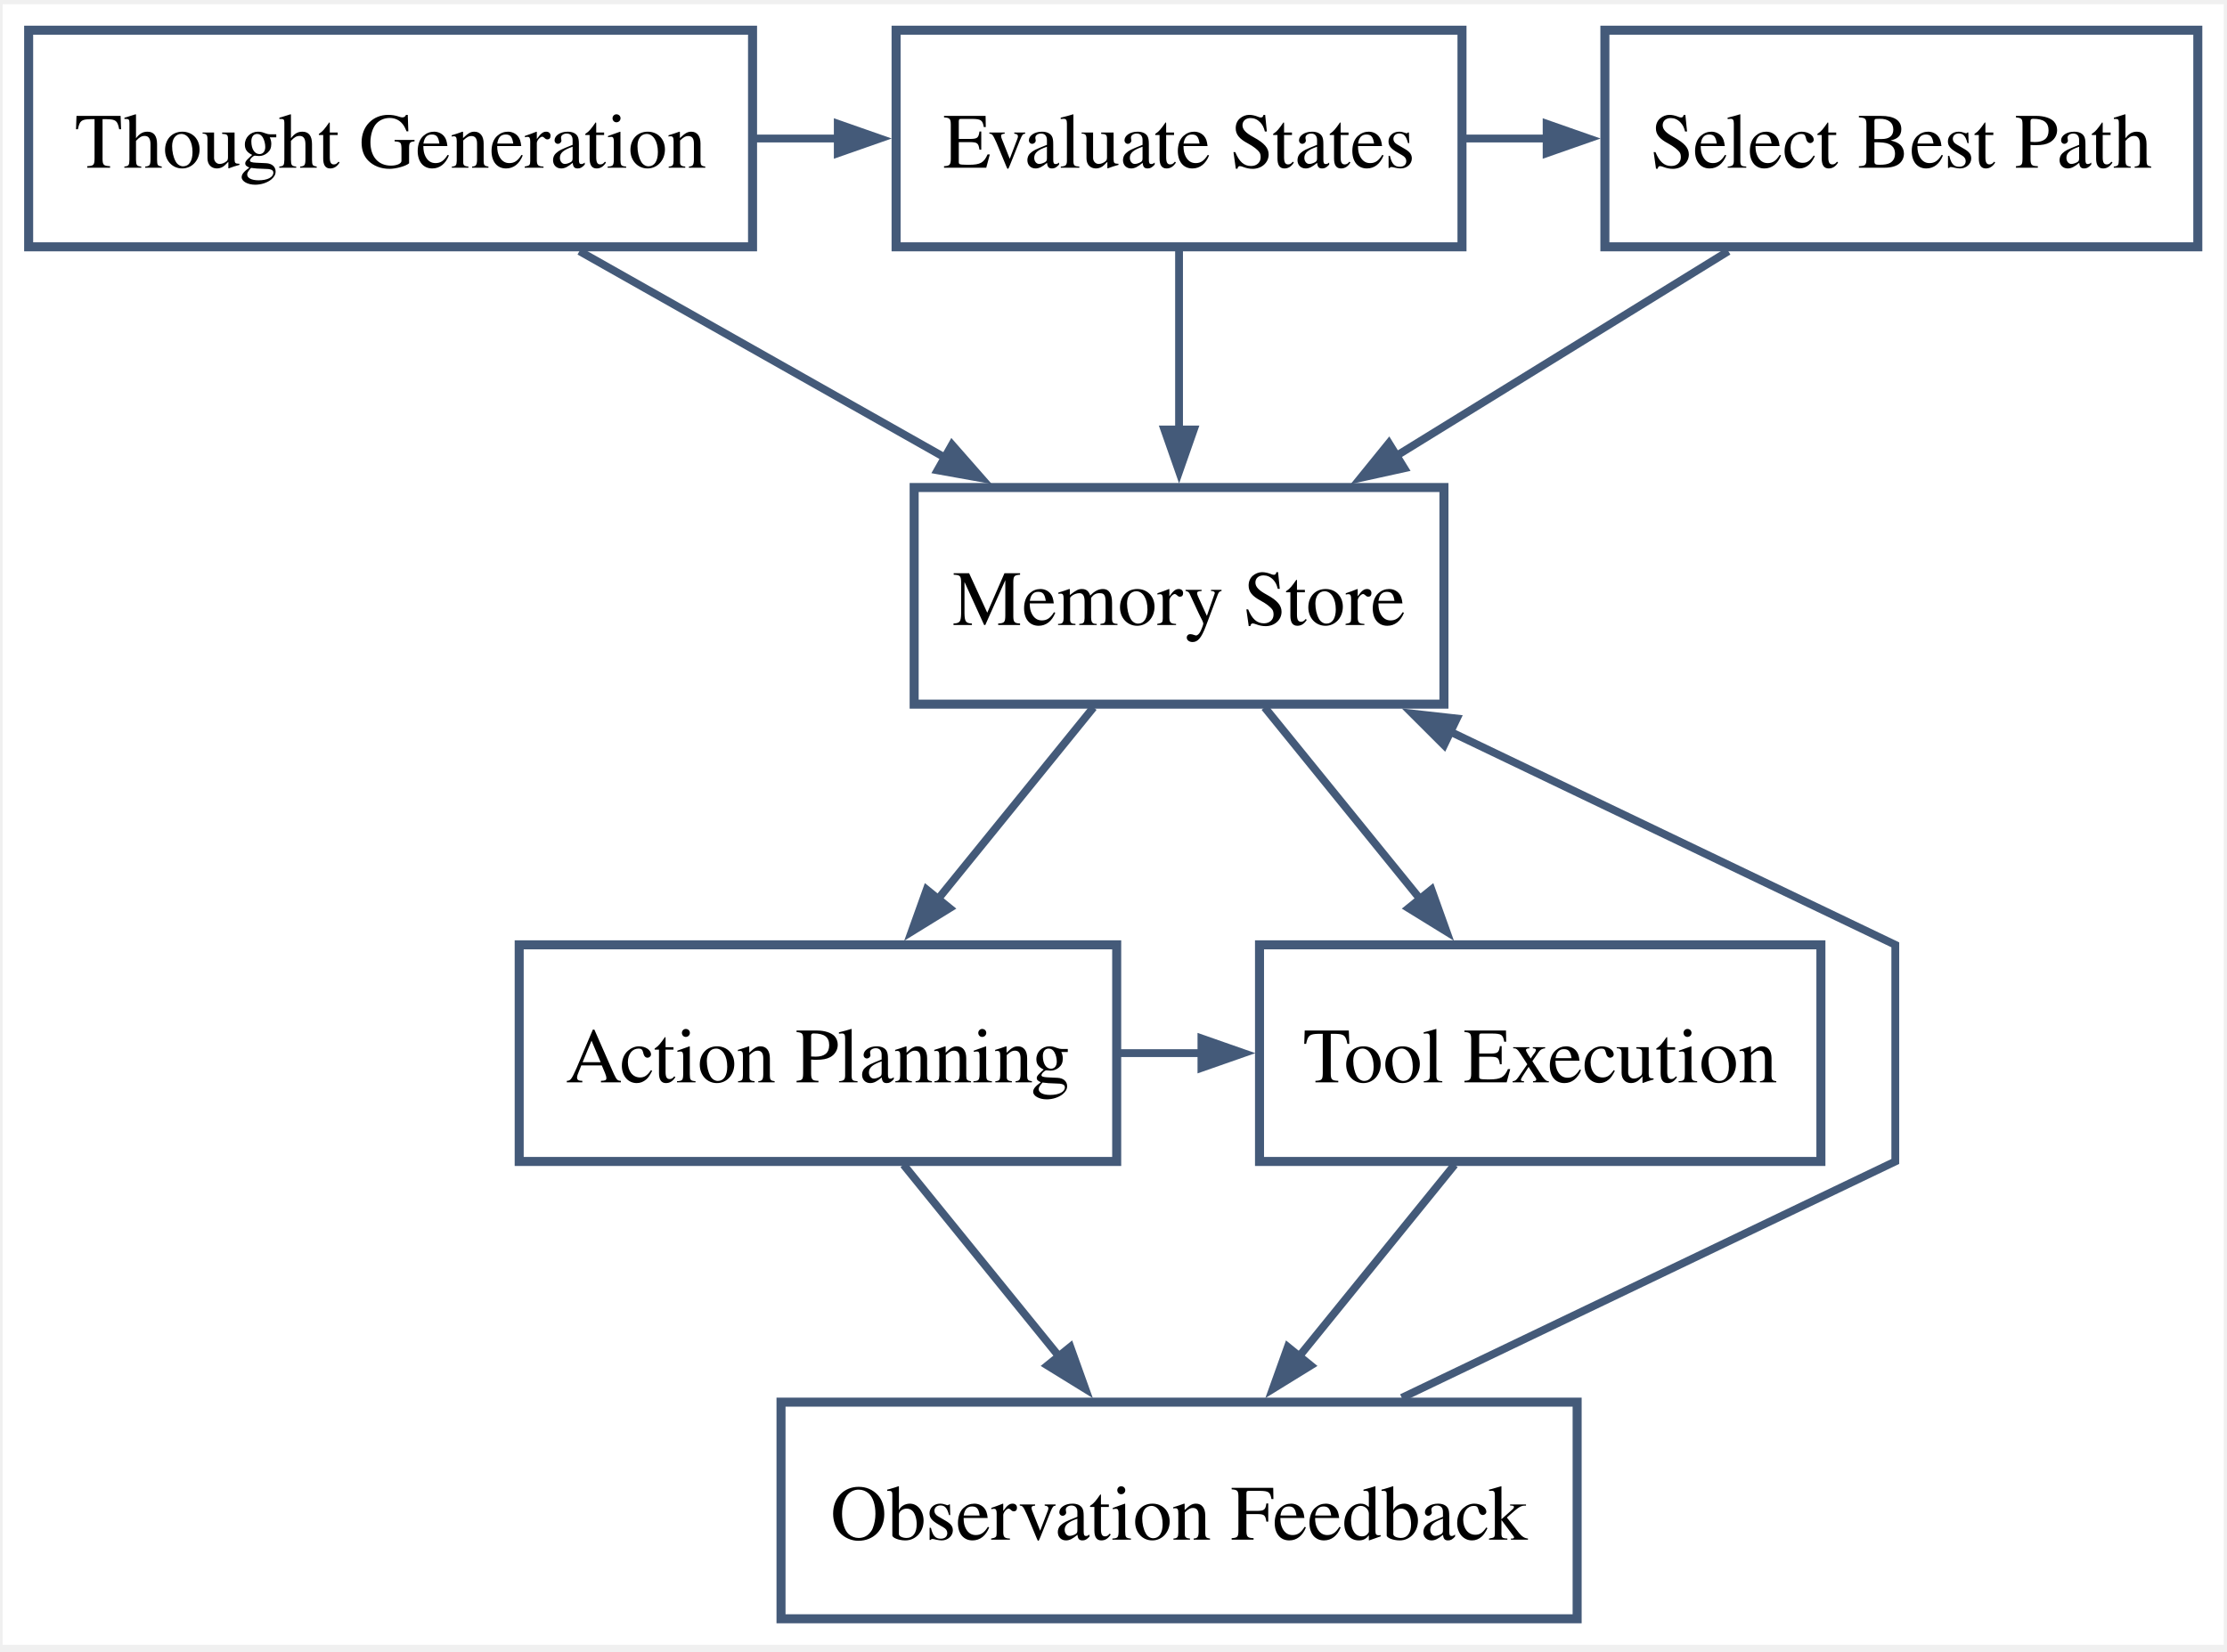
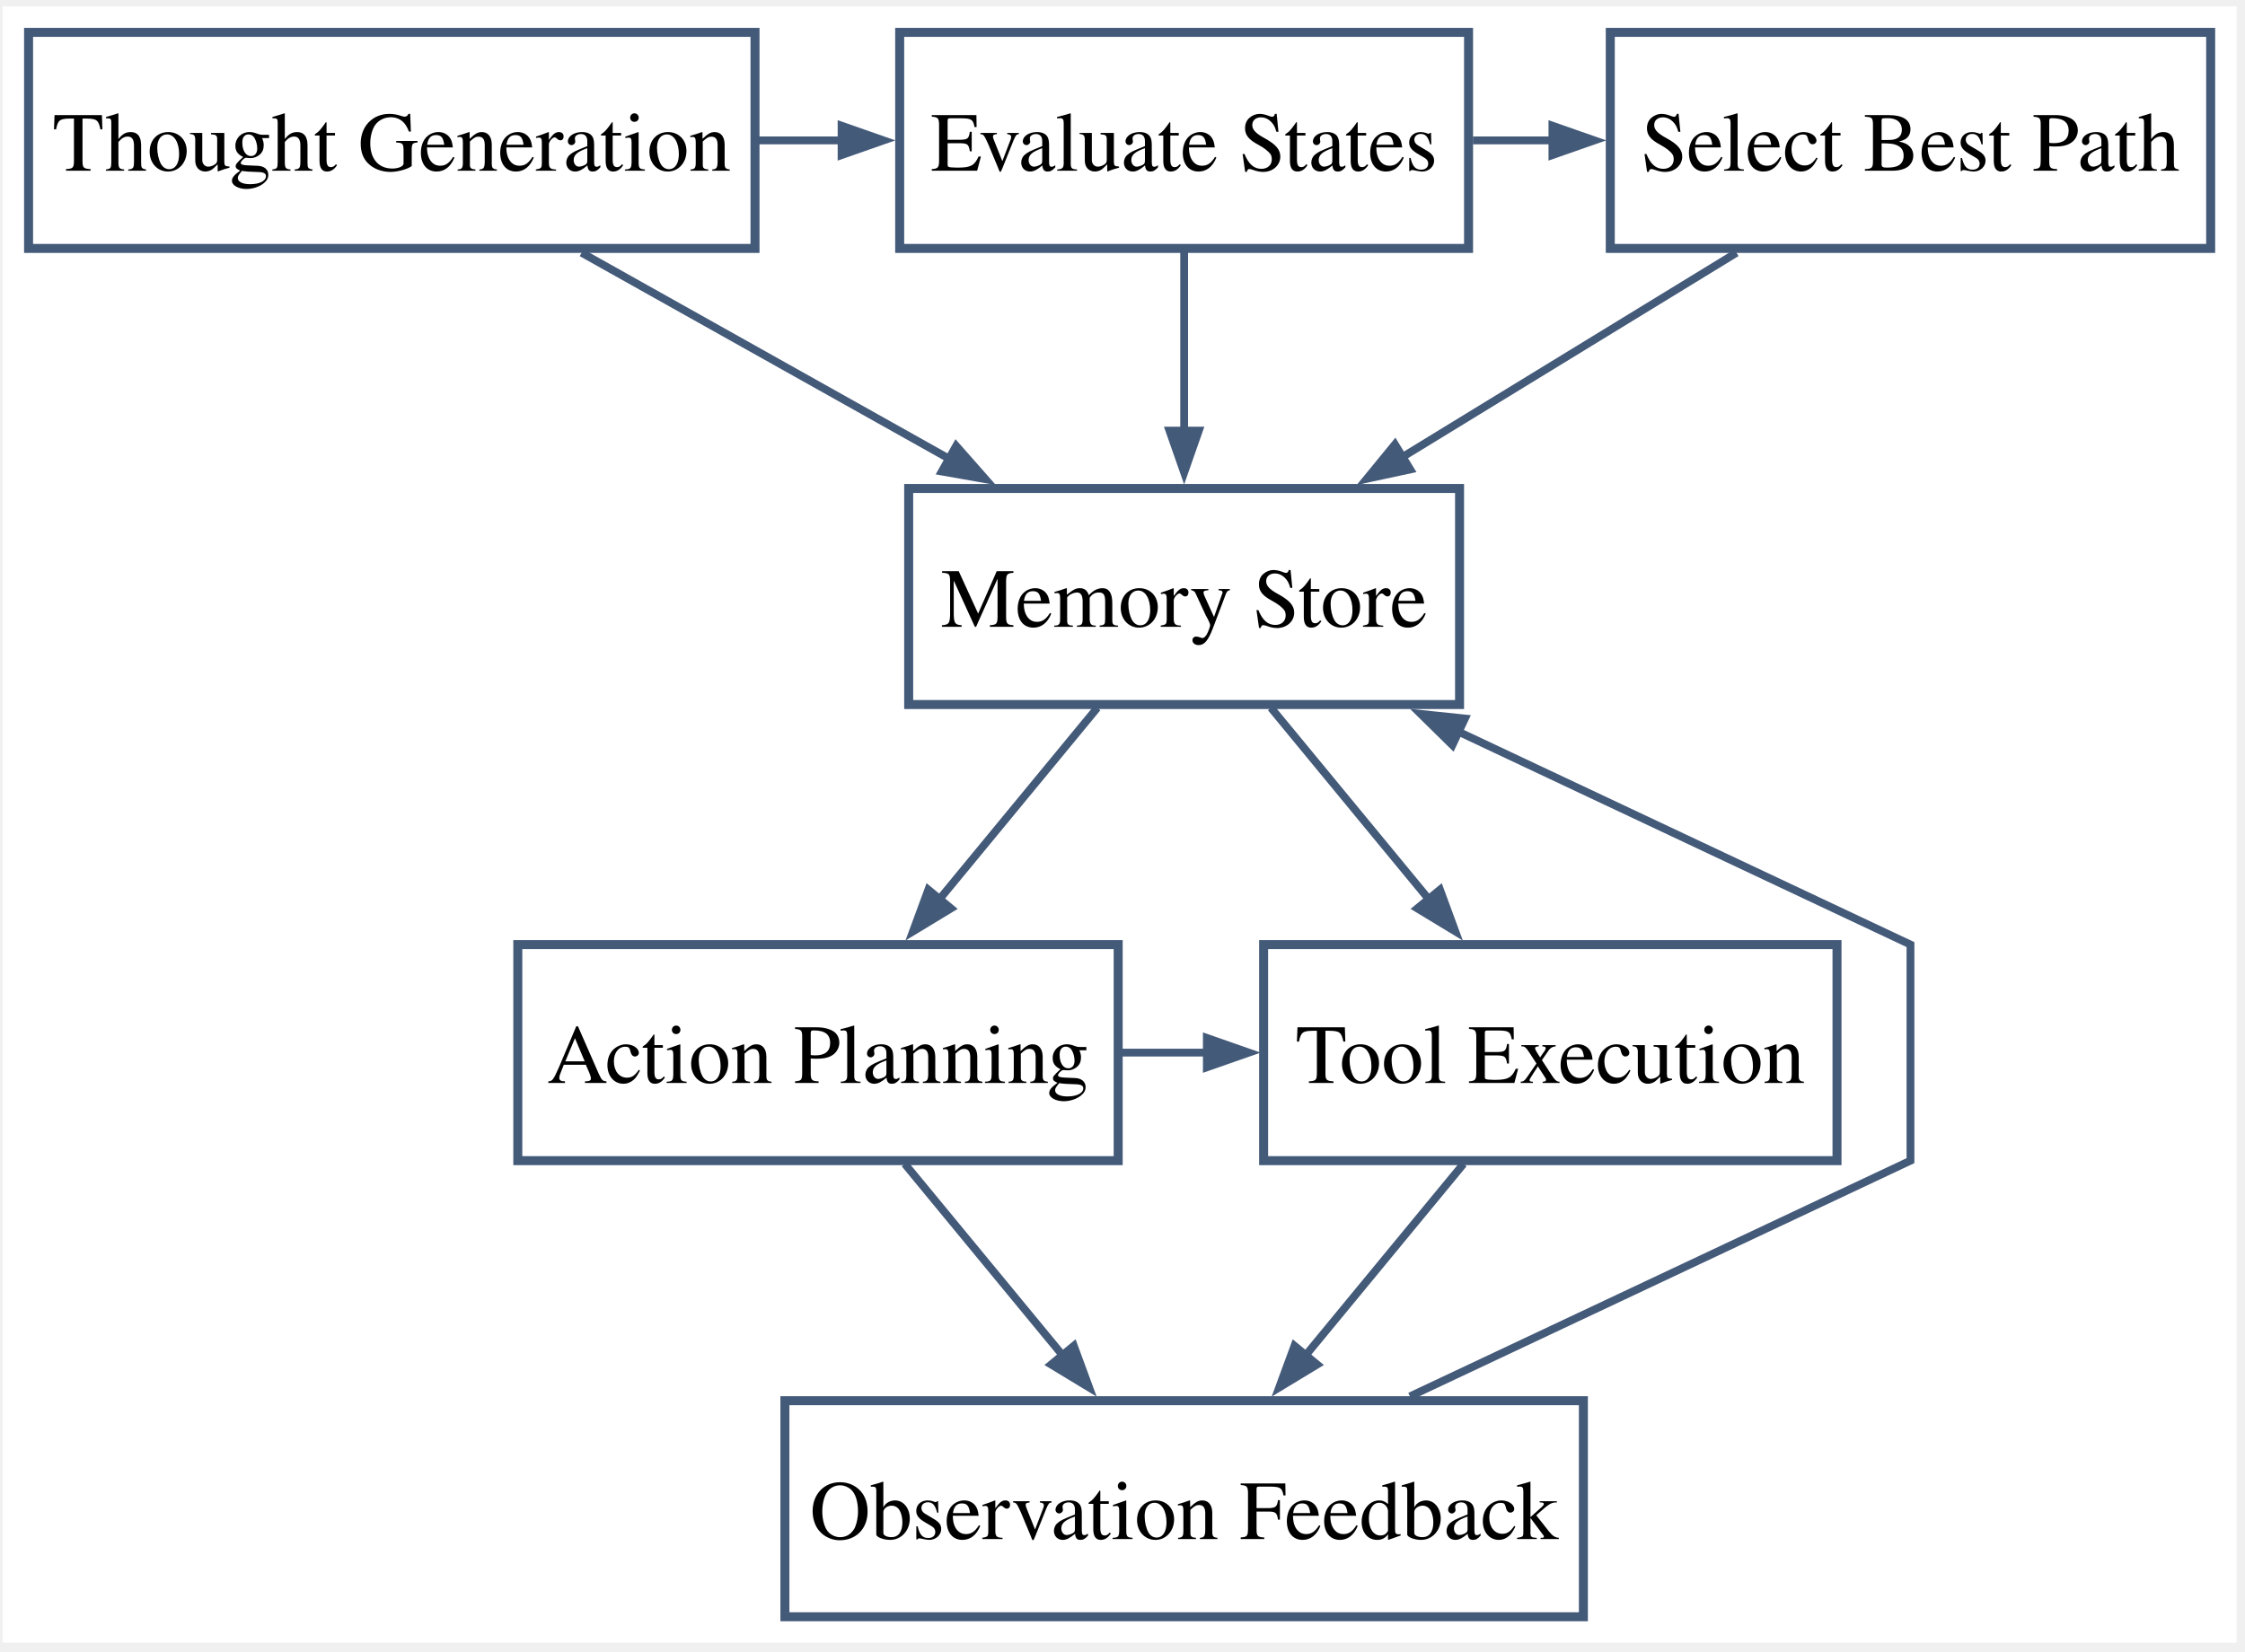
- <svg xmlns="http://www.w3.org/2000/svg" width="372pt" height="276pt" viewBox="1.00 1.00 370.00 274.00">
+ <svg xmlns="http://www.w3.org/2000/svg" width="375pt" height="276pt" viewBox="1.00 1.00 374.00 274.00">
  <g id="graph0" class="graph" transform="scale(1 1) rotate(0) translate(5.76 269.76)">
-     <polygon fill="#ffffff" stroke="none" points="-4.32,4.32 -4.32,-268.32 364.71,-268.32 364.71,4.32 -4.32,4.32" />
+     <polygon fill="#ffffff" stroke="none" points="-4.32,4.32 -4.32,-268.32 367.84,-268.32 367.84,4.32 -4.32,4.32" />
    <g id="node1" class="node">
-       <polygon fill="#ffffff" stroke="#445a79" stroke-width="1.5" points="120.27,-264 0,-264 0,-228 120.27,-228 120.27,-264" />
-       <text xml:space="preserve" text-anchor="middle" x="60.13" y="-241.15" font-family="Times,serif" font-size="13.00">Thought Generation</text>
+       <polygon fill="#ffffff" stroke="#445a79" stroke-width="1.5" points="121.02,-264 0,-264 0,-228 121.02,-228 121.02,-264" />
+       <text xml:space="preserve" text-anchor="middle" x="60.51" y="-240.95" font-family="Times,serif" font-size="14.00">Thought Generation</text>
    </g>
    <g id="node2" class="node">
-       <polygon fill="#ffffff" stroke="#445a79" stroke-width="1.5" points="238.14,-264 144.12,-264 144.12,-228 238.14,-228 238.14,-264" />
-       <text xml:space="preserve" text-anchor="middle" x="191.13" y="-241.15" font-family="Times,serif" font-size="13.00">Evaluate States</text>
+       <polygon fill="#ffffff" stroke="#445a79" stroke-width="1.5" points="239.89,-264 145.12,-264 145.12,-228 239.89,-228 239.89,-264" />
+       <text xml:space="preserve" text-anchor="middle" x="192.51" y="-240.95" font-family="Times,serif" font-size="14.00">Evaluate States</text>
    </g>
    <g id="edge1" class="edge">
-       <path fill="none" stroke="#445a79" stroke-width="1.3" d="M120.81,-246C125.44,-246 130.38,-246 134.73,-246" />
-       <polygon fill="#445a79" stroke="#445a79" stroke-width="1.3" points="134.43,-248.45 141.43,-246 134.43,-243.55 134.43,-248.45" />
+       <path fill="none" stroke="#445a79" stroke-width="1.3" d="M121.65,-246C126.32,-246 131.29,-246 135.68,-246" />
+       <polygon fill="#445a79" stroke="#445a79" stroke-width="1.3" points="135.44,-248.45 142.44,-246 135.44,-243.55 135.44,-248.45" />
    </g>
    <g id="node4" class="node">
-       <polygon fill="#ffffff" stroke="#445a79" stroke-width="1.5" points="235.14,-188 147.12,-188 147.12,-152 235.14,-152 235.14,-188" />
-       <text xml:space="preserve" text-anchor="middle" x="191.13" y="-165.15" font-family="Times,serif" font-size="13.00">Memory Store</text>
+       <polygon fill="#ffffff" stroke="#445a79" stroke-width="1.5" points="238.39,-188 146.62,-188 146.62,-152 238.39,-152 238.39,-188" />
+       <text xml:space="preserve" text-anchor="middle" x="192.51" y="-164.95" font-family="Times,serif" font-size="14.00">Memory Store</text>
    </g>
    <g id="edge3" class="edge">
-       <path fill="none" stroke="#445a79" stroke-width="1.3" d="M91.51,-227.28C109.74,-216.98 132.86,-203.92 152.24,-192.97" />
-       <polygon fill="#445a79" stroke="#445a79" stroke-width="1.3" points="153.41,-195.12 158.3,-189.55 151,-190.86 153.41,-195.12" />
+       <path fill="none" stroke="#445a79" stroke-width="1.3" d="M92.13,-227.28C110.58,-216.93 134,-203.8 153.58,-192.83" />
+       <polygon fill="#445a79" stroke="#445a79" stroke-width="1.3" points="154.53,-195.1 159.43,-189.54 152.13,-190.83 154.53,-195.1" />
    </g>
    <g id="node3" class="node">
-       <polygon fill="#ffffff" stroke="#445a79" stroke-width="1.5" points="360.39,-264 261.88,-264 261.88,-228 360.39,-228 360.39,-264" />
-       <text xml:space="preserve" text-anchor="middle" x="311.13" y="-241.15" font-family="Times,serif" font-size="13.00">Select Best Path</text>
+       <polygon fill="#ffffff" stroke="#445a79" stroke-width="1.5" points="363.52,-264 263.5,-264 263.5,-228 363.52,-228 363.52,-264" />
+       <text xml:space="preserve" text-anchor="middle" x="313.51" y="-240.95" font-family="Times,serif" font-size="14.00">Select Best Path</text>
    </g>
    <g id="edge2" class="edge">
-       <path fill="none" stroke="#445a79" stroke-width="1.3" d="M238.85,-246C242.72,-246 247.6,-246 252.38,-246" />
-       <polygon fill="#445a79" stroke="#445a79" stroke-width="1.3" points="252.2,-248.45 259.2,-246 252.2,-243.55 252.2,-248.45" />
+       <path fill="none" stroke="#445a79" stroke-width="1.3" d="M240.62,-246C244.47,-246 249.3,-246 254.06,-246" />
+       <polygon fill="#445a79" stroke="#445a79" stroke-width="1.3" points="253.86,-248.45 260.86,-246 253.86,-243.55 253.86,-248.45" />
    </g>
    <g id="edge4" class="edge">
-       <path fill="none" stroke="#445a79" stroke-width="1.3" d="M191.13,-227.46C191.13,-218.5 191.13,-207.4 191.13,-197.42" />
-       <polygon fill="#445a79" stroke="#445a79" stroke-width="1.3" points="193.59,-197.64 191.14,-190.64 188.69,-197.64 193.59,-197.64" />
+       <path fill="none" stroke="#445a79" stroke-width="1.3" d="M192.51,-227.46C192.51,-218.5 192.51,-207.4 192.51,-197.42" />
+       <polygon fill="#445a79" stroke="#445a79" stroke-width="1.3" points="194.96,-197.64 192.51,-190.64 190.06,-197.64 194.96,-197.64" />
    </g>
    <g id="edge5" class="edge">
-       <path fill="none" stroke="#445a79" stroke-width="1.3" d="M282.39,-227.28C265.77,-217.02 244.7,-204.03 227,-193.12" />
-       <polygon fill="#445a79" stroke="#445a79" stroke-width="1.3" points="228.56,-191.2 221.32,-189.61 225.99,-195.37 228.56,-191.2" />
+       <path fill="none" stroke="#445a79" stroke-width="1.3" d="M284.53,-227.28C267.77,-217.02 246.52,-204.03 228.68,-193.12" />
+       <polygon fill="#445a79" stroke="#445a79" stroke-width="1.3" points="230.18,-191.17 222.93,-189.61 227.63,-195.35 230.18,-191.17" />
    </g>
    <g id="node5" class="node">
-       <polygon fill="#ffffff" stroke="#445a79" stroke-width="1.5" points="180.77,-112 81.5,-112 81.5,-76 180.77,-76 180.77,-112" />
-       <text xml:space="preserve" text-anchor="middle" x="131.13" y="-89.15" font-family="Times,serif" font-size="13.00">Action Planning</text>
+       <polygon fill="#ffffff" stroke="#445a79" stroke-width="1.5" points="181.52,-112 81.5,-112 81.5,-76 181.52,-76 181.52,-112" />
+       <text xml:space="preserve" text-anchor="middle" x="131.51" y="-88.95" font-family="Times,serif" font-size="14.00">Action Planning</text>
    </g>
    <g id="edge6" class="edge">
-       <path fill="none" stroke="#445a79" stroke-width="1.3" d="M176.92,-151.46C169.2,-141.95 159.54,-130.03 151.08,-119.6" />
-       <polygon fill="#445a79" stroke="#445a79" stroke-width="1.3" points="153.01,-118.09 146.7,-114.2 149.2,-121.18 153.01,-118.09" />
+       <path fill="none" stroke="#445a79" stroke-width="1.3" d="M178.05,-151.46C170.14,-141.86 160.2,-129.8 151.54,-119.3" />
+       <polygon fill="#445a79" stroke="#445a79" stroke-width="1.3" points="153.67,-118.03 147.33,-114.19 149.89,-121.15 153.67,-118.03" />
    </g>
    <g id="node6" class="node">
-       <polygon fill="#ffffff" stroke="#445a79" stroke-width="1.5" points="297.77,-112 204.5,-112 204.5,-76 297.77,-76 297.77,-112" />
-       <text xml:space="preserve" text-anchor="middle" x="251.13" y="-89.15" font-family="Times,serif" font-size="13.00">Tool Execution</text>
+       <polygon fill="#ffffff" stroke="#445a79" stroke-width="1.5" points="301.27,-112 205.75,-112 205.75,-76 301.27,-76 301.27,-112" />
+       <text xml:space="preserve" text-anchor="middle" x="253.51" y="-88.95" font-family="Times,serif" font-size="14.00">Tool Execution</text>
    </g>
    <g id="edge7" class="edge">
-       <path fill="none" stroke="#445a79" stroke-width="1.3" d="M205.35,-151.46C213.07,-141.95 222.73,-130.03 231.19,-119.6" />
-       <polygon fill="#445a79" stroke="#445a79" stroke-width="1.3" points="233.07,-121.18 235.57,-114.2 229.26,-118.09 233.07,-121.18" />
+       <path fill="none" stroke="#445a79" stroke-width="1.3" d="M206.97,-151.46C214.88,-141.86 224.82,-129.8 233.48,-119.3" />
+       <polygon fill="#445a79" stroke="#445a79" stroke-width="1.3" points="235.13,-121.15 237.69,-114.19 231.35,-118.03 235.13,-121.15" />
    </g>
    <g id="edge8" class="edge">
-       <path fill="none" stroke="#445a79" stroke-width="1.3" d="M181.23,-94C185.41,-94 190.36,-94 195.01,-94" />
-       <polygon fill="#445a79" stroke="#445a79" stroke-width="1.3" points="194.85,-96.45 201.85,-94 194.85,-91.55 194.85,-96.45" />
+       <path fill="none" stroke="#445a79" stroke-width="1.3" d="M182.02,-94C186.38,-94 191.61,-94 196.53,-94" />
+       <polygon fill="#445a79" stroke="#445a79" stroke-width="1.3" points="196.29,-96.45 203.29,-94 196.29,-91.55 196.29,-96.45" />
    </g>
    <g id="node7" class="node">
-       <polygon fill="#ffffff" stroke="#445a79" stroke-width="1.5" points="257.27,-36 125,-36 125,0 257.27,0 257.27,-36" />
-       <text xml:space="preserve" text-anchor="middle" x="191.13" y="-13.15" font-family="Times,serif" font-size="13.00">Observation Feedback</text>
+       <polygon fill="#ffffff" stroke="#445a79" stroke-width="1.5" points="259.02,-36 126,-36 126,0 259.02,0 259.02,-36" />
+       <text xml:space="preserve" text-anchor="middle" x="192.51" y="-12.95" font-family="Times,serif" font-size="14.00">Observation Feedback</text>
    </g>
    <g id="edge9" class="edge">
-       <path fill="none" stroke="#445a79" stroke-width="1.3" d="M145.35,-75.46C153.07,-65.95 162.73,-54.03 171.19,-43.6" />
-       <polygon fill="#445a79" stroke="#445a79" stroke-width="1.3" points="173.07,-45.18 175.57,-38.2 169.26,-42.09 173.07,-45.18" />
+       <path fill="none" stroke="#445a79" stroke-width="1.3" d="M145.97,-75.46C153.88,-65.86 163.82,-53.8 172.48,-43.3" />
+       <polygon fill="#445a79" stroke="#445a79" stroke-width="1.3" points="174.13,-45.15 176.69,-38.19 170.35,-42.03 174.13,-45.15" />
    </g>
    <g id="edge10" class="edge">
-       <path fill="none" stroke="#445a79" stroke-width="1.3" d="M236.92,-75.46C229.2,-65.95 219.54,-54.03 211.08,-43.6" />
-       <polygon fill="#445a79" stroke="#445a79" stroke-width="1.3" points="213.01,-42.09 206.7,-38.2 209.2,-45.18 213.01,-42.09" />
+       <path fill="none" stroke="#445a79" stroke-width="1.3" d="M239.05,-75.46C231.14,-65.86 221.2,-53.8 212.54,-43.3" />
+       <polygon fill="#445a79" stroke="#445a79" stroke-width="1.3" points="214.67,-42.03 208.33,-38.19 210.89,-45.15 214.67,-42.03" />
    </g>
    <g id="edge11" class="edge">
-       <path fill="none" stroke="#445a79" stroke-width="1.3" d="M228.14,-36.72C263.07,-53.46 310.13,-76 310.13,-76 310.13,-76 310.13,-112 310.13,-112 310.13,-112 269.8,-131.32 236.09,-147.47" />
-       <polygon fill="#445a79" stroke="#445a79" stroke-width="1.3" points="235.16,-145.19 229.91,-150.43 237.28,-149.61 235.16,-145.19" />
+       <path fill="none" stroke="#445a79" stroke-width="1.3" d="M230.13,-36.72C265.65,-53.46 313.51,-76 313.51,-76 313.51,-76 313.51,-112 313.51,-112 313.51,-112 272.49,-131.32 238.22,-147.47" />
+       <polygon fill="#445a79" stroke="#445a79" stroke-width="1.3" points="237.2,-145.24 231.91,-150.44 239.29,-149.67 237.2,-145.24" />
    </g>
  </g>
</svg>
